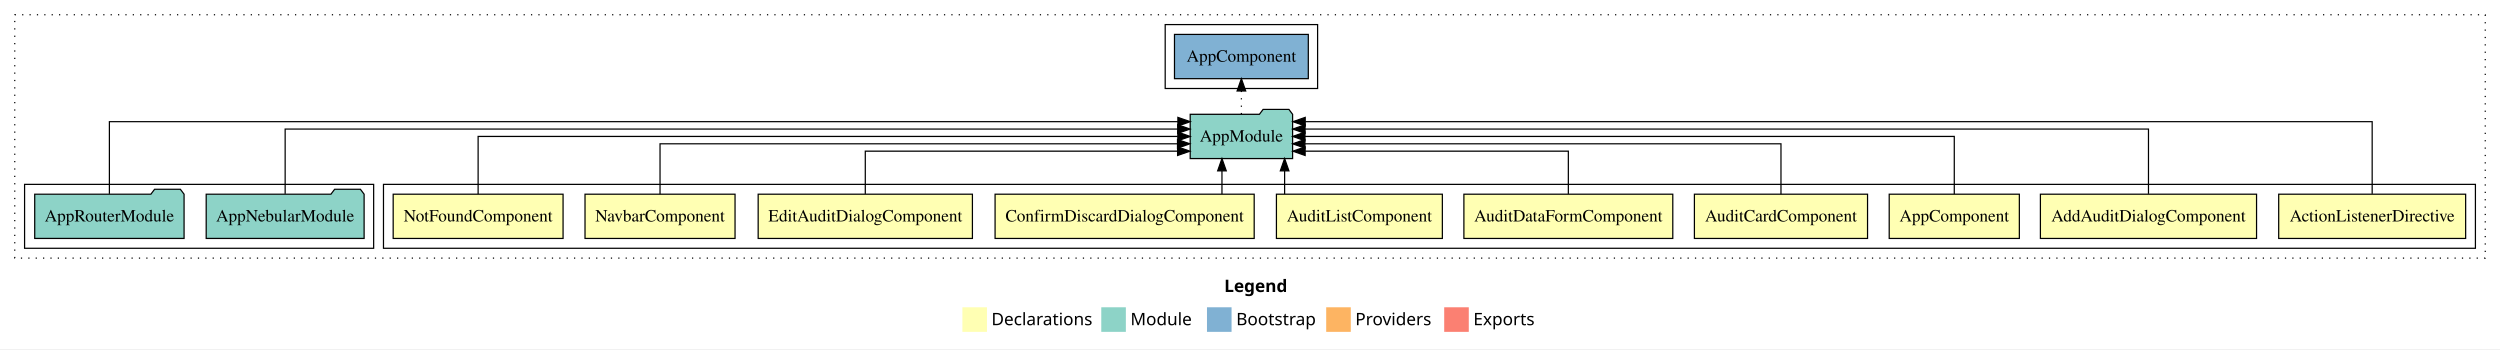
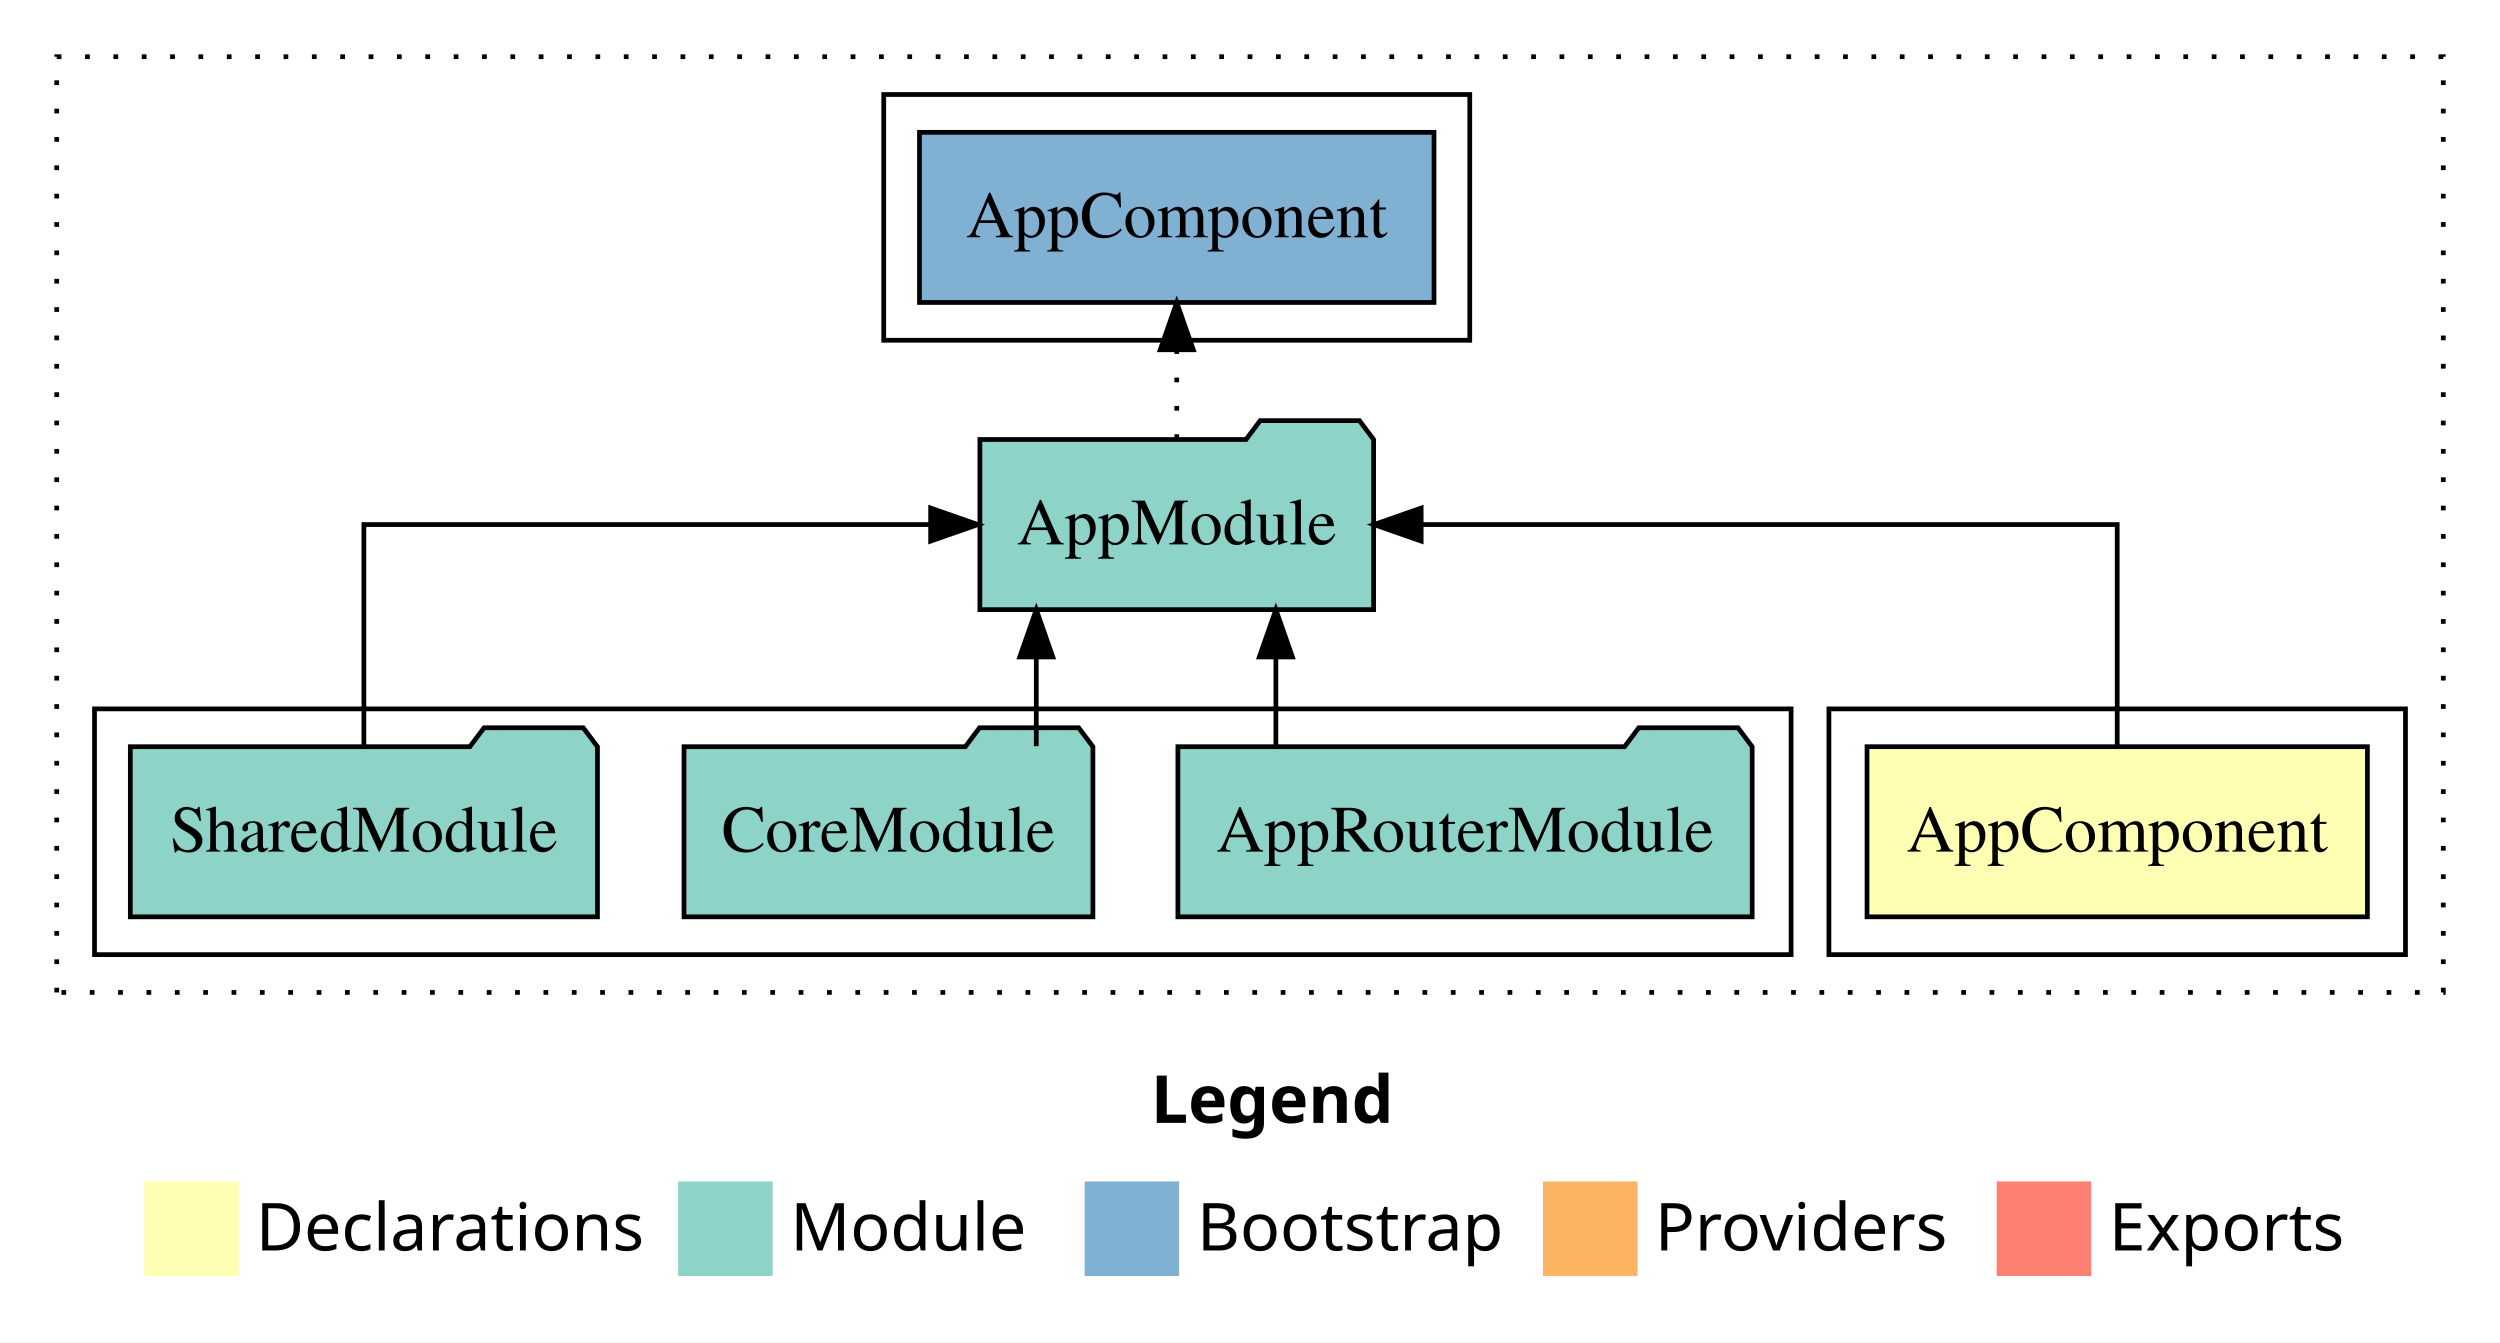
- <svg xmlns="http://www.w3.org/2000/svg" width="2034pt" height="284pt" viewBox="0.00 0.00 2034.00 284.00">
+ <svg xmlns="http://www.w3.org/2000/svg" width="529pt" height="284pt" viewBox="0.00 0.00 529.00 284.00">
  <g id="graph0" class="graph" transform="scale(1 1) rotate(0) translate(4 280)">
-     <polygon fill="#ffffff" stroke="transparent" points="-4,4 -4,-280 2030,-280 2030,4 -4,4" />
-     <text text-anchor="start" x="992.009" y="-42.4" font-family="sans-serif" font-weight="bold" font-size="14.00" fill="#000000">Legend</text>
-     <polygon fill="#ffffb3" stroke="transparent" points="779,-10 779,-30 799,-30 799,-10 779,-10" />
-     <text text-anchor="start" x="802.629" y="-15.4" font-family="sans-serif" font-size="14.00" fill="#000000">  Declarations</text>
-     <polygon fill="#8dd3c7" stroke="transparent" points="892,-10 892,-30 912,-30 912,-10 892,-10" />
-     <text text-anchor="start" x="915.725" y="-15.4" font-family="sans-serif" font-size="14.00" fill="#000000">  Module</text>
-     <polygon fill="#80b1d3" stroke="transparent" points="978,-10 978,-30 998,-30 998,-10 978,-10" />
-     <text text-anchor="start" x="1001.781" y="-15.4" font-family="sans-serif" font-size="14.00" fill="#000000">  Bootstrap</text>
-     <polygon fill="#fdb462" stroke="transparent" points="1075,-10 1075,-30 1095,-30 1095,-10 1075,-10" />
-     <text text-anchor="start" x="1098.673" y="-15.4" font-family="sans-serif" font-size="14.00" fill="#000000">  Providers</text>
-     <polygon fill="#fb8072" stroke="transparent" points="1171,-10 1171,-30 1191,-30 1191,-10 1171,-10" />
-     <text text-anchor="start" x="1194.726" y="-15.4" font-family="sans-serif" font-size="14.00" fill="#000000">  Exports</text>
+     <polygon fill="#ffffff" stroke="transparent" points="-4,4 -4,-280 525,-280 525,4 -4,4" />
+     <text text-anchor="start" x="239.509" y="-42.4" font-family="sans-serif" font-weight="bold" font-size="14.00" fill="#000000">Legend</text>
+     <polygon fill="#ffffb3" stroke="transparent" points="26.5,-10 26.5,-30 46.5,-30 46.5,-10 26.5,-10" />
+     <text text-anchor="start" x="50.129" y="-15.4" font-family="sans-serif" font-size="14.00" fill="#000000">  Declarations</text>
+     <polygon fill="#8dd3c7" stroke="transparent" points="139.5,-10 139.5,-30 159.5,-30 159.5,-10 139.5,-10" />
+     <text text-anchor="start" x="163.225" y="-15.4" font-family="sans-serif" font-size="14.00" fill="#000000">  Module</text>
+     <polygon fill="#80b1d3" stroke="transparent" points="225.5,-10 225.5,-30 245.5,-30 245.5,-10 225.5,-10" />
+     <text text-anchor="start" x="249.281" y="-15.4" font-family="sans-serif" font-size="14.00" fill="#000000">  Bootstrap</text>
+     <polygon fill="#fdb462" stroke="transparent" points="322.5,-10 322.5,-30 342.5,-30 342.5,-10 322.5,-10" />
+     <text text-anchor="start" x="346.173" y="-15.4" font-family="sans-serif" font-size="14.00" fill="#000000">  Providers</text>
+     <polygon fill="#fb8072" stroke="transparent" points="418.5,-10 418.5,-30 438.5,-30 438.5,-10 418.5,-10" />
+     <text text-anchor="start" x="442.226" y="-15.4" font-family="sans-serif" font-size="14.00" fill="#000000">  Exports</text>
    <g id="clust1" class="cluster">
-       <polygon fill="none" stroke="#000000" stroke-dasharray="1,5" points="8,-70 8,-268 2018,-268 2018,-70 8,-70" />
+       <polygon fill="none" stroke="#000000" stroke-dasharray="1,5" points="8,-70 8,-268 513,-268 513,-70 8,-70" />
    </g>
    <g id="clust2" class="cluster">
-       <polygon fill="none" stroke="#000000" points="308,-78 308,-130 2010,-130 2010,-78 308,-78" />
+       <polygon fill="none" stroke="#000000" points="383,-78 383,-130 505,-130 505,-78 383,-78" />
    </g>
-     <g id="clust13" class="cluster">
-       <polygon fill="none" stroke="#000000" points="16,-78 16,-130 300,-130 300,-78 16,-78" />
+     <g id="clust4" class="cluster">
+       <polygon fill="none" stroke="#000000" points="16,-78 16,-130 375,-130 375,-78 16,-78" />
    </g>
-     <g id="clust15" class="cluster">
-       <polygon fill="none" stroke="#000000" points="944,-208 944,-260 1068,-260 1068,-208 944,-208" />
+     <g id="clust6" class="cluster">
+       <polygon fill="none" stroke="#000000" points="183,-208 183,-260 307,-260 307,-208 183,-208" />
    </g>
    <g id="node1" class="node">
-       <polygon fill="#ffffb3" stroke="#000000" points="2002.053,-122 1849.947,-122 1849.947,-86 2002.053,-86 2002.053,-122" />
-       <text text-anchor="middle" x="1926" y="-99.8" font-family="Times,serif" font-size="14.00" fill="#000000">ActionListenerDirective</text>
+       <polygon fill="#ffffb3" stroke="#000000" points="496.94,-122 391.06,-122 391.06,-86 496.94,-86 496.94,-122" />
+       <text text-anchor="middle" x="444" y="-99.8" font-family="Times,serif" font-size="14.00" fill="#000000">AppComponent</text>
    </g>
-     <g id="node11" class="node">
-       <polygon fill="#8dd3c7" stroke="#000000" points="1047.657,-187 1044.657,-191 1023.657,-191 1020.657,-187 964.343,-187 964.343,-151 1047.657,-151 1047.657,-187" />
-       <text text-anchor="middle" x="1006" y="-164.8" font-family="Times,serif" font-size="14.00" fill="#000000">AppModule</text>
+     <g id="node2" class="node">
+       <polygon fill="#8dd3c7" stroke="#000000" points="286.657,-187 283.657,-191 262.657,-191 259.657,-187 203.343,-187 203.343,-151 286.657,-151 286.657,-187" />
+       <text text-anchor="middle" x="245" y="-164.8" font-family="Times,serif" font-size="14.00" fill="#000000">AppModule</text>
    </g>
    <g id="edge1" class="edge">
-       <path fill="none" stroke="#000000" d="M1926,-122.248C1926,-145.018 1926,-181 1926,-181 1926,-181 1057.921,-181 1057.921,-181" />
-       <polygon fill="#000000" stroke="#000000" points="1057.921,-177.5 1047.921,-181 1057.921,-184.5 1057.921,-177.5" />
+       <path fill="none" stroke="#000000" d="M444,-122.106C444,-141.339 444,-169 444,-169 444,-169 296.717,-169 296.717,-169" />
+       <polygon fill="#000000" stroke="#000000" points="296.717,-165.5 286.717,-169 296.717,-172.5 296.717,-165.5" />
    </g>
-     <g id="node2" class="node">
-       <polygon fill="#ffffb3" stroke="#000000" points="1831.93,-122 1656.07,-122 1656.07,-86 1831.93,-86 1831.93,-122" />
-       <text text-anchor="middle" x="1744" y="-99.8" font-family="Times,serif" font-size="14.00" fill="#000000">AddAuditDialogComponent</text>
+     <g id="node6" class="node">
+       <polygon fill="#80b1d3" stroke="#000000" points="299.439,-252 190.561,-252 190.561,-216 299.439,-216 299.439,-252" />
+       <text text-anchor="middle" x="245" y="-229.8" font-family="Times,serif" font-size="14.00" fill="#000000">AppComponent </text>
+     </g>
+     <g id="edge5" class="edge">
+       <path fill="none" stroke="#000000" stroke-dasharray="1,5" d="M245,-187.106C245,-187.106 245,-205.991 245,-205.991" />
+       <polygon fill="#000000" stroke="#000000" points="241.5,-205.991 245,-215.991 248.5,-205.991 241.5,-205.991" />
+     </g>
+     <g id="node3" class="node">
+       <polygon fill="#8dd3c7" stroke="#000000" points="366.759,-122 363.759,-126 342.759,-126 339.759,-122 245.241,-122 245.241,-86 366.759,-86 366.759,-122" />
+       <text text-anchor="middle" x="306" y="-99.8" font-family="Times,serif" font-size="14.00" fill="#000000">AppRouterModule</text>
    </g>
    <g id="edge2" class="edge">
-       <path fill="none" stroke="#000000" d="M1744,-122.284C1744,-143.321 1744,-175 1744,-175 1744,-175 1057.793,-175 1057.793,-175" />
-       <polygon fill="#000000" stroke="#000000" points="1057.793,-171.5 1047.793,-175 1057.793,-178.5 1057.793,-171.5" />
+       <path fill="none" stroke="#000000" d="M265.974,-122.106C265.974,-122.106 265.974,-140.991 265.974,-140.991" />
+       <polygon fill="#000000" stroke="#000000" points="262.474,-140.991 265.974,-150.991 269.474,-140.991 262.474,-140.991" />
    </g>
-     <g id="node3" class="node">
-       <polygon fill="#ffffb3" stroke="#000000" points="1638.94,-122 1533.06,-122 1533.06,-86 1638.94,-86 1638.94,-122" />
-       <text text-anchor="middle" x="1586" y="-99.8" font-family="Times,serif" font-size="14.00" fill="#000000">AppComponent</text>
+     <g id="node4" class="node">
+       <polygon fill="#8dd3c7" stroke="#000000" points="227.262,-122 224.262,-126 203.262,-126 200.262,-122 140.738,-122 140.738,-86 227.262,-86 227.262,-122" />
+       <text text-anchor="middle" x="184" y="-99.8" font-family="Times,serif" font-size="14.00" fill="#000000">CoreModule</text>
    </g>
    <g id="edge3" class="edge">
-       <path fill="none" stroke="#000000" d="M1586,-122.106C1586,-141.339 1586,-169 1586,-169 1586,-169 1057.712,-169 1057.712,-169" />
-       <polygon fill="#000000" stroke="#000000" points="1057.712,-165.5 1047.712,-169 1057.712,-172.5 1057.712,-165.5" />
+       <path fill="none" stroke="#000000" d="M215.276,-122.106C215.276,-122.106 215.276,-140.991 215.276,-140.991" />
+       <polygon fill="#000000" stroke="#000000" points="211.776,-140.991 215.276,-150.991 218.776,-140.991 211.776,-140.991" />
    </g>
-     <g id="node4" class="node">
-       <polygon fill="#ffffb3" stroke="#000000" points="1515.433,-122 1374.567,-122 1374.567,-86 1515.433,-86 1515.433,-122" />
-       <text text-anchor="middle" x="1445" y="-99.8" font-family="Times,serif" font-size="14.00" fill="#000000">AuditCardComponent</text>
+     <g id="node5" class="node">
+       <polygon fill="#8dd3c7" stroke="#000000" points="122.423,-122 119.423,-126 98.423,-126 95.423,-122 23.577,-122 23.577,-86 122.423,-86 122.423,-122" />
+       <text text-anchor="middle" x="73" y="-99.8" font-family="Times,serif" font-size="14.00" fill="#000000">SharedModule</text>
    </g>
    <g id="edge4" class="edge">
-       <path fill="none" stroke="#000000" d="M1445,-122.022C1445,-139.373 1445,-163 1445,-163 1445,-163 1057.696,-163 1057.696,-163" />
-       <polygon fill="#000000" stroke="#000000" points="1057.696,-159.5 1047.696,-163 1057.696,-166.5 1057.696,-159.5" />
-     </g>
-     <g id="node5" class="node">
-       <polygon fill="#ffffb3" stroke="#000000" points="1356.98,-122 1187.02,-122 1187.02,-86 1356.98,-86 1356.98,-122" />
-       <text text-anchor="middle" x="1272" y="-99.8" font-family="Times,serif" font-size="14.00" fill="#000000">AuditDataFormComponent</text>
-     </g>
-     <g id="edge5" class="edge">
-       <path fill="none" stroke="#000000" d="M1272,-122.24C1272,-137.571 1272,-157 1272,-157 1272,-157 1057.855,-157 1057.855,-157" />
-       <polygon fill="#000000" stroke="#000000" points="1057.855,-153.5 1047.855,-157 1057.855,-160.5 1057.855,-153.5" />
-     </g>
-     <g id="node6" class="node">
-       <polygon fill="#ffffb3" stroke="#000000" points="1169.499,-122 1034.501,-122 1034.501,-86 1169.499,-86 1169.499,-122" />
-       <text text-anchor="middle" x="1102" y="-99.8" font-family="Times,serif" font-size="14.00" fill="#000000">AuditListComponent</text>
-     </g>
-     <g id="edge6" class="edge">
-       <path fill="none" stroke="#000000" d="M1041.165,-122.106C1041.165,-122.106 1041.165,-140.991 1041.165,-140.991" />
-       <polygon fill="#000000" stroke="#000000" points="1037.665,-140.991 1041.165,-150.991 1044.665,-140.991 1037.665,-140.991" />
-     </g>
-     <g id="node7" class="node">
-       <polygon fill="#ffffb3" stroke="#000000" points="1016.406,-122 805.594,-122 805.594,-86 1016.406,-86 1016.406,-122" />
-       <text text-anchor="middle" x="911" y="-99.8" font-family="Times,serif" font-size="14.00" fill="#000000">ConfirmDiscardDialogComponent</text>
-     </g>
-     <g id="edge7" class="edge">
-       <path fill="none" stroke="#000000" d="M990.187,-122.106C990.187,-122.106 990.187,-140.991 990.187,-140.991" />
-       <polygon fill="#000000" stroke="#000000" points="986.687,-140.991 990.187,-150.991 993.687,-140.991 986.687,-140.991" />
-     </g>
-     <g id="node8" class="node">
-       <polygon fill="#ffffb3" stroke="#000000" points="787.157,-122 612.843,-122 612.843,-86 787.157,-86 787.157,-122" />
-       <text text-anchor="middle" x="700" y="-99.8" font-family="Times,serif" font-size="14.00" fill="#000000">EditAuditDialogComponent</text>
-     </g>
-     <g id="edge8" class="edge">
-       <path fill="none" stroke="#000000" d="M700,-122.24C700,-137.571 700,-157 700,-157 700,-157 954.094,-157 954.094,-157" />
-       <polygon fill="#000000" stroke="#000000" points="954.094,-160.5 964.094,-157 954.094,-153.5 954.094,-160.5" />
-     </g>
-     <g id="node9" class="node">
-       <polygon fill="#ffffb3" stroke="#000000" points="594.03,-122 471.97,-122 471.97,-86 594.03,-86 594.03,-122" />
-       <text text-anchor="middle" x="533" y="-99.8" font-family="Times,serif" font-size="14.00" fill="#000000">NavbarComponent</text>
-     </g>
-     <g id="edge9" class="edge">
-       <path fill="none" stroke="#000000" d="M533,-122.022C533,-139.373 533,-163 533,-163 533,-163 954.024,-163 954.024,-163" />
-       <polygon fill="#000000" stroke="#000000" points="954.024,-166.5 964.024,-163 954.024,-159.5 954.024,-166.5" />
-     </g>
-     <g id="node10" class="node">
-       <polygon fill="#ffffb3" stroke="#000000" points="454.112,-122 315.888,-122 315.888,-86 454.112,-86 454.112,-122" />
-       <text text-anchor="middle" x="385" y="-99.8" font-family="Times,serif" font-size="14.00" fill="#000000">NotFoundComponent</text>
-     </g>
-     <g id="edge10" class="edge">
-       <path fill="none" stroke="#000000" d="M385,-122.106C385,-141.339 385,-169 385,-169 385,-169 954.29,-169 954.29,-169" />
-       <polygon fill="#000000" stroke="#000000" points="954.29,-172.5 964.29,-169 954.29,-165.5 954.29,-172.5" />
-     </g>
-     <g id="node14" class="node">
-       <polygon fill="#80b1d3" stroke="#000000" points="1060.439,-252 951.561,-252 951.561,-216 1060.439,-216 1060.439,-252" />
-       <text text-anchor="middle" x="1006" y="-229.8" font-family="Times,serif" font-size="14.00" fill="#000000">AppComponent </text>
-     </g>
-     <g id="edge13" class="edge">
-       <path fill="none" stroke="#000000" stroke-dasharray="1,5" d="M1006,-187.106C1006,-187.106 1006,-205.991 1006,-205.991" />
-       <polygon fill="#000000" stroke="#000000" points="1002.5,-205.991 1006,-215.991 1009.5,-205.991 1002.5,-205.991" />
-     </g>
-     <g id="node12" class="node">
-       <polygon fill="#8dd3c7" stroke="#000000" points="292.244,-122 289.244,-126 268.244,-126 265.244,-122 163.756,-122 163.756,-86 292.244,-86 292.244,-122" />
-       <text text-anchor="middle" x="228" y="-99.8" font-family="Times,serif" font-size="14.00" fill="#000000">AppNebularModule</text>
-     </g>
-     <g id="edge11" class="edge">
-       <path fill="none" stroke="#000000" d="M228,-122.284C228,-143.321 228,-175 228,-175 228,-175 954.171,-175 954.171,-175" />
-       <polygon fill="#000000" stroke="#000000" points="954.171,-178.5 964.171,-175 954.171,-171.5 954.171,-178.5" />
-     </g>
-     <g id="node13" class="node">
-       <polygon fill="#8dd3c7" stroke="#000000" points="145.759,-122 142.759,-126 121.759,-126 118.759,-122 24.241,-122 24.241,-86 145.759,-86 145.759,-122" />
-       <text text-anchor="middle" x="85" y="-99.8" font-family="Times,serif" font-size="14.00" fill="#000000">AppRouterModule</text>
-     </g>
-     <g id="edge12" class="edge">
-       <path fill="none" stroke="#000000" d="M85,-122.248C85,-145.018 85,-181 85,-181 85,-181 954.336,-181 954.336,-181" />
-       <polygon fill="#000000" stroke="#000000" points="954.336,-184.5 964.336,-181 954.336,-177.5 954.336,-184.5" />
+       <path fill="none" stroke="#000000" d="M73,-122.106C73,-141.339 73,-169 73,-169 73,-169 192.924,-169 192.924,-169" />
+       <polygon fill="#000000" stroke="#000000" points="192.924,-172.5 202.924,-169 192.924,-165.5 192.924,-172.5" />
    </g>
  </g>
</svg>
